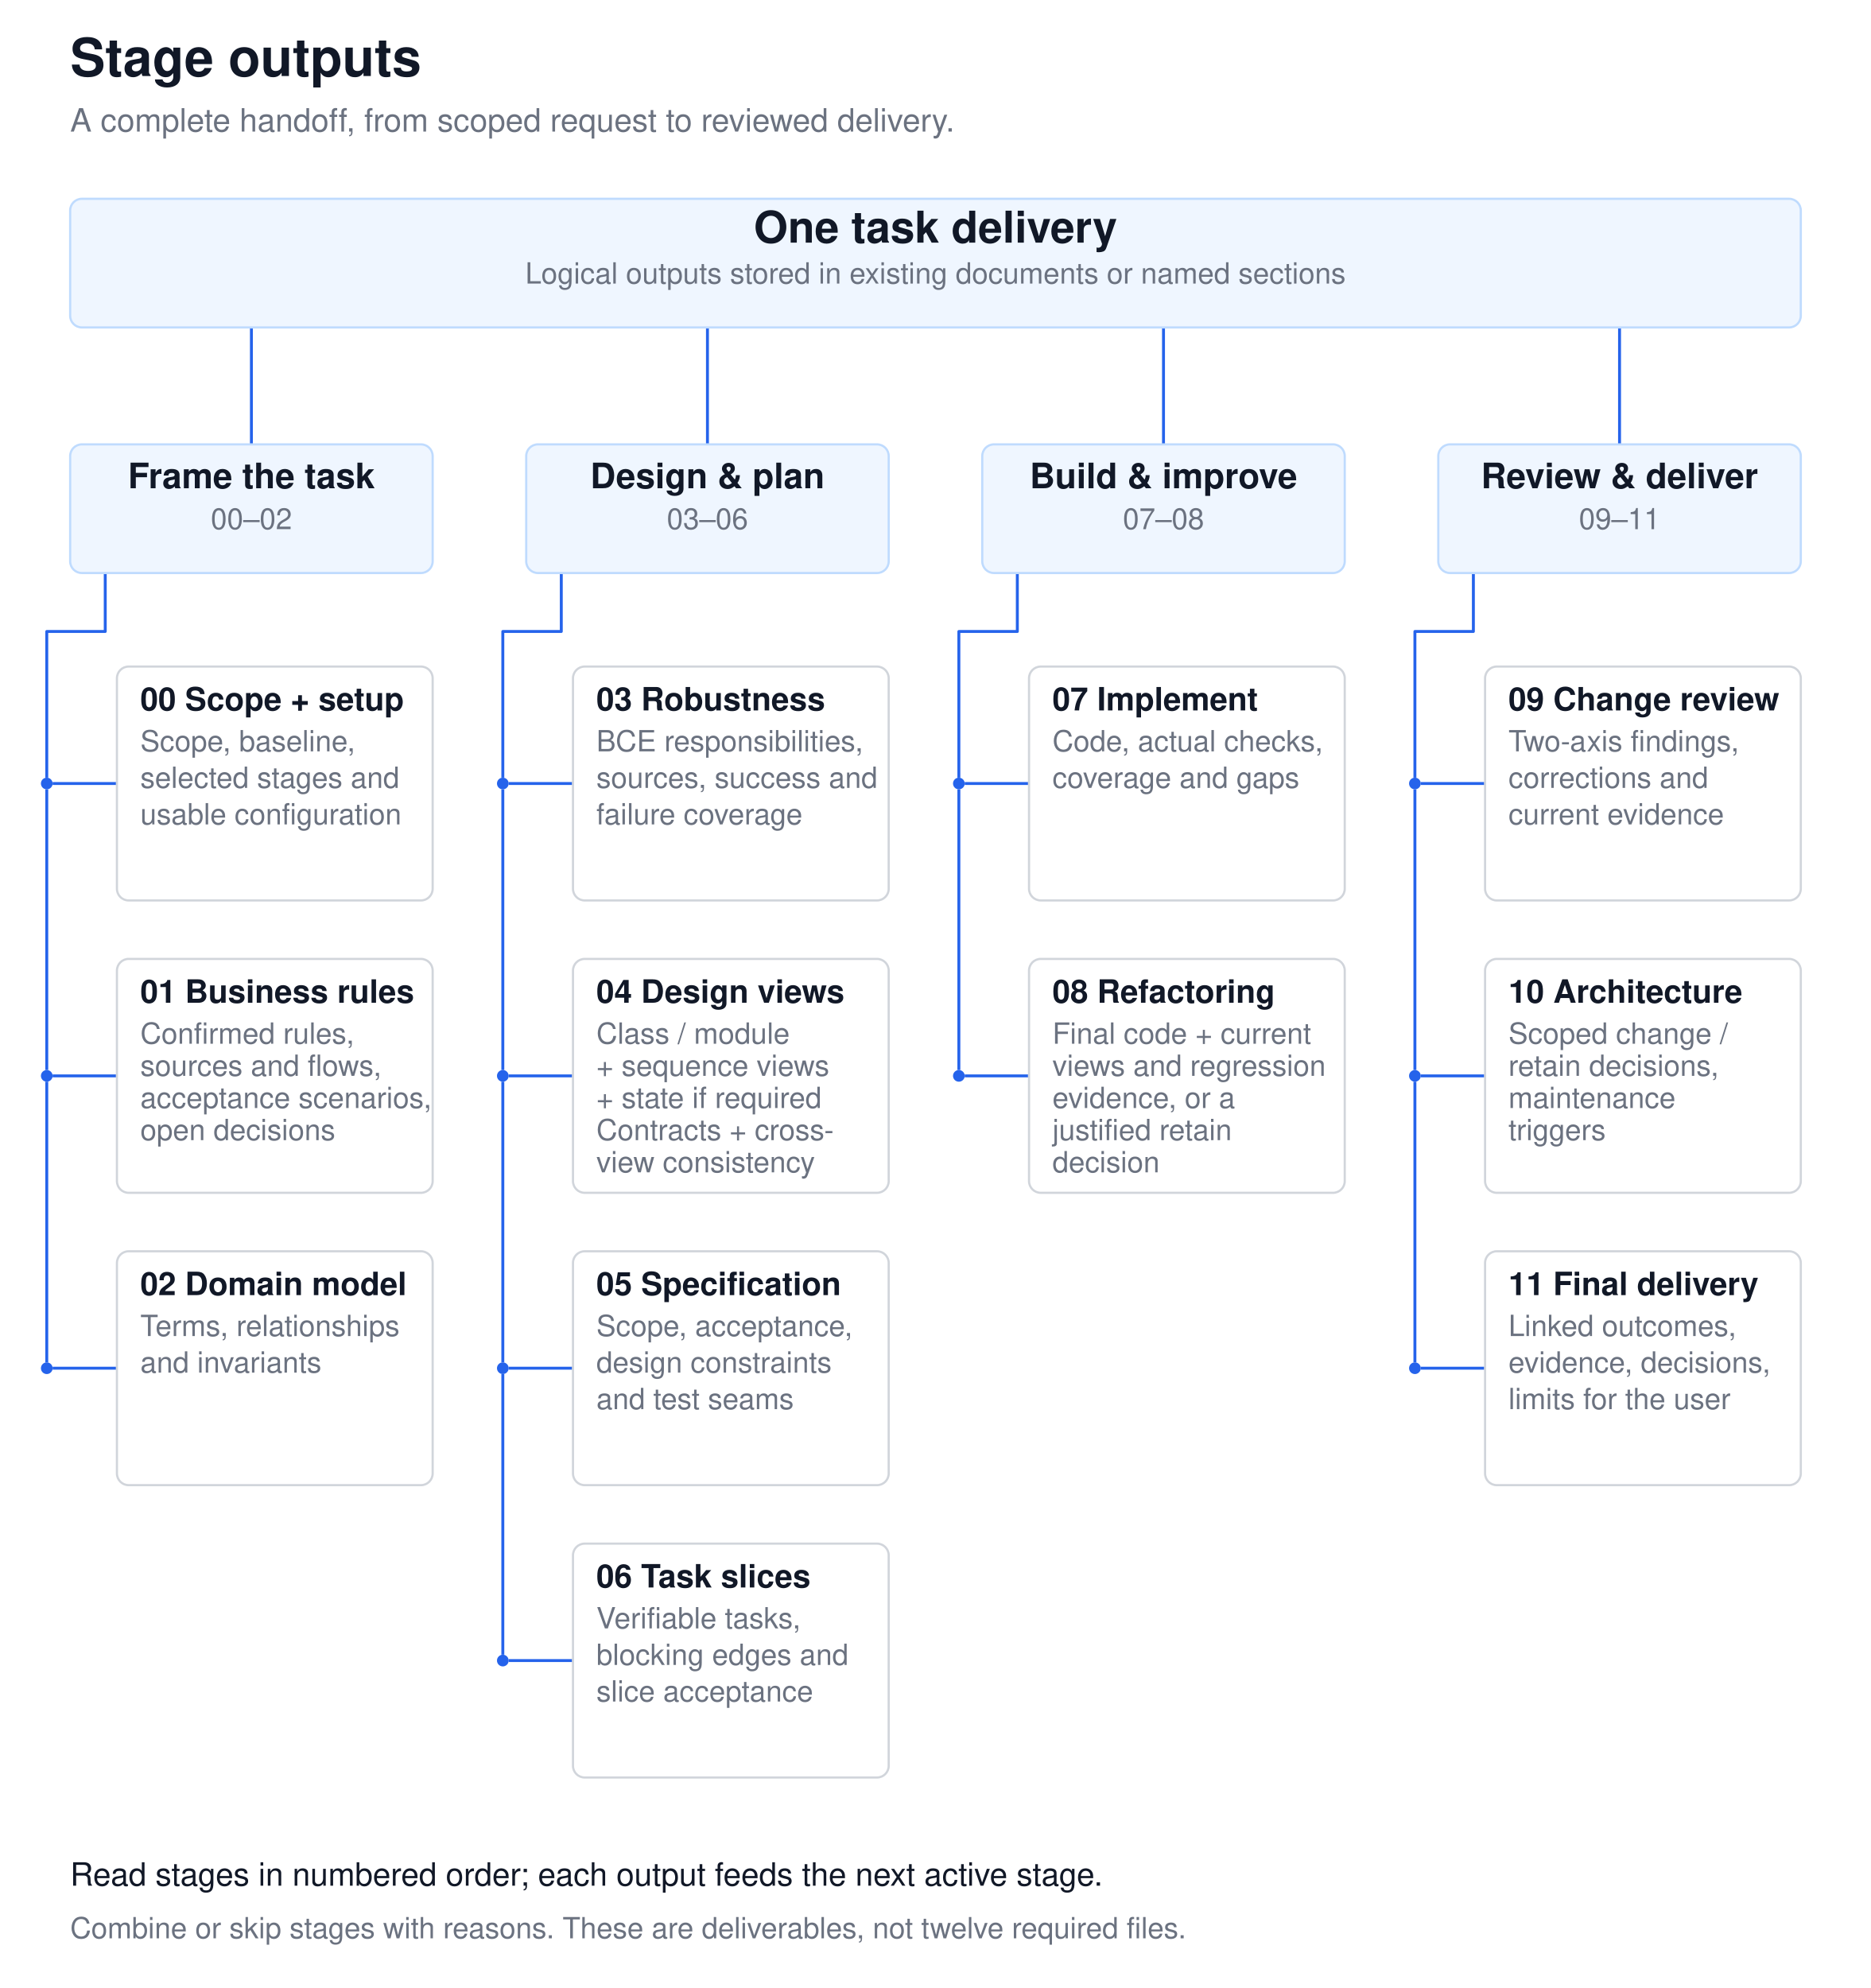
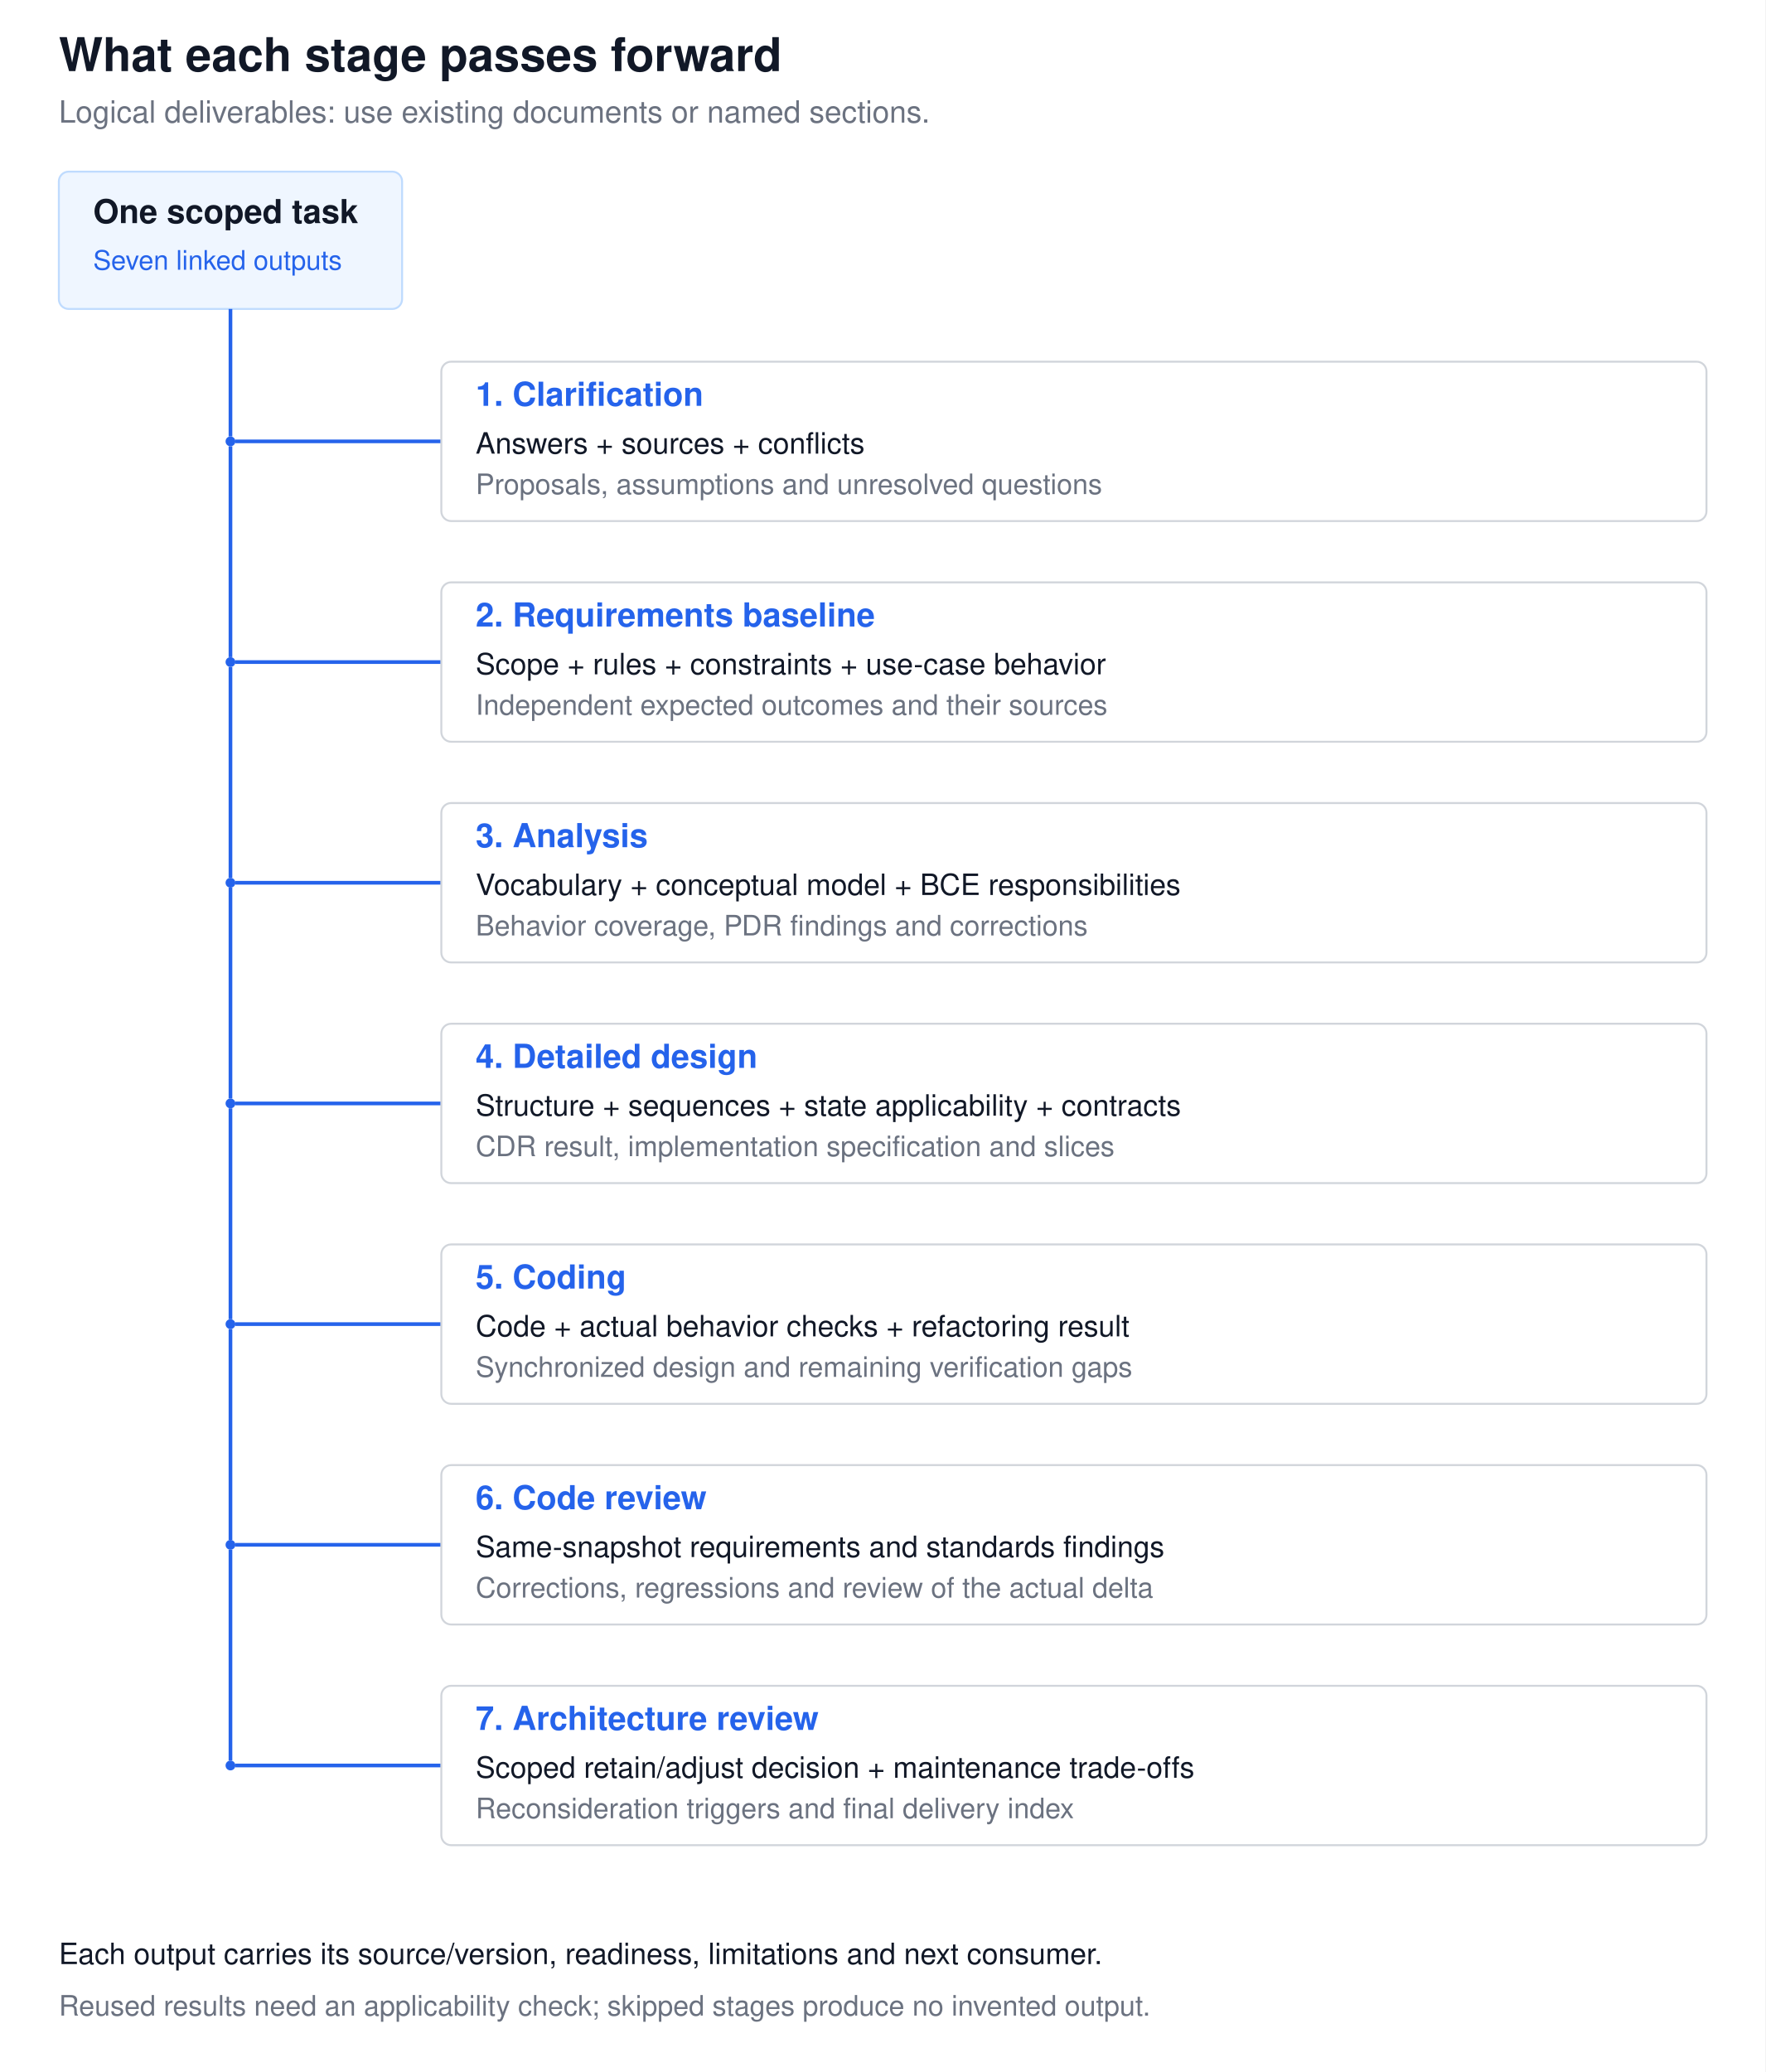
- <svg xmlns="http://www.w3.org/2000/svg" viewBox="0 0 1280 1360" width="1280" height="1360" role="img" aria-labelledby="stage-outputs-title stage-outputs-desc" data-generator="fireworks-tech-graph" data-style="1" data-quality-profile="showcase">
+ <svg xmlns="http://www.w3.org/2000/svg" viewBox="0 0 1440 1690" width="1440" height="1690" role="img" aria-labelledby="stage-outputs-title stage-outputs-desc" data-generator="fireworks-tech-graph" data-schema-version="1" data-style-id="1" data-visual-theme="Flat Icon" data-diagram-type="tree" data-semantic-profile="generic" data-semantic-valid="true" data-quality-profile="showcase">
  <style>text{font-family:"Helvetica Neue",Helvetica,Arial,sans-serif}</style>
-   <rect data-graph-role="background" width="1280" height="1360" fill="#ffffff" />
-   <path id="root-prepare" data-graph-role="edge" data-edge-id="root-prepare" data-source="delivery-root" data-target="prepare" d="M 172 224 L 172 304" fill="none" stroke="#2563eb" stroke-width="2" stroke-linejoin="round" />
-   <path id="prepare-to-branch" data-graph-role="edge" data-edge-id="prepare-to-branch" data-source="prepare" data-target="prepare-branch-00" d="M 72 392 L 72 432 L 32 432 L 32 532" fill="none" stroke="#2563eb" stroke-width="2" stroke-linejoin="round" />
-   <path id="prepare-leaf-00" data-graph-role="edge" data-edge-id="prepare-leaf-00" data-source="prepare-branch-00" data-target="stage-00" d="M 36 536 L 80 536" fill="none" stroke="#2563eb" stroke-width="2" stroke-linejoin="round" />
-   <path id="prepare-spine-01" data-graph-role="edge" data-edge-id="prepare-spine-01" data-source="prepare-branch-00" data-target="prepare-branch-01" d="M 32 540 L 32 732" fill="none" stroke="#2563eb" stroke-width="2" stroke-linejoin="round" />
-   <path id="prepare-leaf-01" data-graph-role="edge" data-edge-id="prepare-leaf-01" data-source="prepare-branch-01" data-target="stage-01" d="M 36 736 L 80 736" fill="none" stroke="#2563eb" stroke-width="2" stroke-linejoin="round" />
-   <path id="prepare-spine-02" data-graph-role="edge" data-edge-id="prepare-spine-02" data-source="prepare-branch-01" data-target="prepare-branch-02" d="M 32 740 L 32 932" fill="none" stroke="#2563eb" stroke-width="2" stroke-linejoin="round" />
-   <path id="prepare-leaf-02" data-graph-role="edge" data-edge-id="prepare-leaf-02" data-source="prepare-branch-02" data-target="stage-02" d="M 36 936 L 80 936" fill="none" stroke="#2563eb" stroke-width="2" stroke-linejoin="round" />
-   <path id="root-design" data-graph-role="edge" data-edge-id="root-design" data-source="delivery-root" data-target="design" d="M 484 224 L 484 304" fill="none" stroke="#2563eb" stroke-width="2" stroke-linejoin="round" />
-   <path id="design-to-branch" data-graph-role="edge" data-edge-id="design-to-branch" data-source="design" data-target="design-branch-03" d="M 384 392 L 384 432 L 344 432 L 344 532" fill="none" stroke="#2563eb" stroke-width="2" stroke-linejoin="round" />
-   <path id="design-leaf-03" data-graph-role="edge" data-edge-id="design-leaf-03" data-source="design-branch-03" data-target="stage-03" d="M 348 536 L 392 536" fill="none" stroke="#2563eb" stroke-width="2" stroke-linejoin="round" />
-   <path id="design-spine-04" data-graph-role="edge" data-edge-id="design-spine-04" data-source="design-branch-03" data-target="design-branch-04" d="M 344 540 L 344 732" fill="none" stroke="#2563eb" stroke-width="2" stroke-linejoin="round" />
-   <path id="design-leaf-04" data-graph-role="edge" data-edge-id="design-leaf-04" data-source="design-branch-04" data-target="stage-04" d="M 348 736 L 392 736" fill="none" stroke="#2563eb" stroke-width="2" stroke-linejoin="round" />
-   <path id="design-spine-05" data-graph-role="edge" data-edge-id="design-spine-05" data-source="design-branch-04" data-target="design-branch-05" d="M 344 740 L 344 932" fill="none" stroke="#2563eb" stroke-width="2" stroke-linejoin="round" />
-   <path id="design-leaf-05" data-graph-role="edge" data-edge-id="design-leaf-05" data-source="design-branch-05" data-target="stage-05" d="M 348 936 L 392 936" fill="none" stroke="#2563eb" stroke-width="2" stroke-linejoin="round" />
-   <path id="design-spine-06" data-graph-role="edge" data-edge-id="design-spine-06" data-source="design-branch-05" data-target="design-branch-06" d="M 344 940 L 344 1132" fill="none" stroke="#2563eb" stroke-width="2" stroke-linejoin="round" />
-   <path id="design-leaf-06" data-graph-role="edge" data-edge-id="design-leaf-06" data-source="design-branch-06" data-target="stage-06" d="M 348 1136 L 392 1136" fill="none" stroke="#2563eb" stroke-width="2" stroke-linejoin="round" />
-   <path id="root-build" data-graph-role="edge" data-edge-id="root-build" data-source="delivery-root" data-target="build" d="M 796 224 L 796 304" fill="none" stroke="#2563eb" stroke-width="2" stroke-linejoin="round" />
-   <path id="build-to-branch" data-graph-role="edge" data-edge-id="build-to-branch" data-source="build" data-target="build-branch-07" d="M 696 392 L 696 432 L 656 432 L 656 532" fill="none" stroke="#2563eb" stroke-width="2" stroke-linejoin="round" />
-   <path id="build-leaf-07" data-graph-role="edge" data-edge-id="build-leaf-07" data-source="build-branch-07" data-target="stage-07" d="M 660 536 L 704 536" fill="none" stroke="#2563eb" stroke-width="2" stroke-linejoin="round" />
-   <path id="build-spine-08" data-graph-role="edge" data-edge-id="build-spine-08" data-source="build-branch-07" data-target="build-branch-08" d="M 656 540 L 656 732" fill="none" stroke="#2563eb" stroke-width="2" stroke-linejoin="round" />
-   <path id="build-leaf-08" data-graph-role="edge" data-edge-id="build-leaf-08" data-source="build-branch-08" data-target="stage-08" d="M 660 736 L 704 736" fill="none" stroke="#2563eb" stroke-width="2" stroke-linejoin="round" />
-   <path id="root-review" data-graph-role="edge" data-edge-id="root-review" data-source="delivery-root" data-target="review" d="M 1108 224 L 1108 304" fill="none" stroke="#2563eb" stroke-width="2" stroke-linejoin="round" />
-   <path id="review-to-branch" data-graph-role="edge" data-edge-id="review-to-branch" data-source="review" data-target="review-branch-09" d="M 1008 392 L 1008 432 L 968 432 L 968 532" fill="none" stroke="#2563eb" stroke-width="2" stroke-linejoin="round" />
-   <path id="review-leaf-09" data-graph-role="edge" data-edge-id="review-leaf-09" data-source="review-branch-09" data-target="stage-09" d="M 972 536 L 1016 536" fill="none" stroke="#2563eb" stroke-width="2" stroke-linejoin="round" />
-   <path id="review-spine-10" data-graph-role="edge" data-edge-id="review-spine-10" data-source="review-branch-09" data-target="review-branch-10" d="M 968 540 L 968 732" fill="none" stroke="#2563eb" stroke-width="2" stroke-linejoin="round" />
-   <path id="review-leaf-10" data-graph-role="edge" data-edge-id="review-leaf-10" data-source="review-branch-10" data-target="stage-10" d="M 972 736 L 1016 736" fill="none" stroke="#2563eb" stroke-width="2" stroke-linejoin="round" />
-   <path id="review-spine-11" data-graph-role="edge" data-edge-id="review-spine-11" data-source="review-branch-10" data-target="review-branch-11" d="M 968 740 L 968 932" fill="none" stroke="#2563eb" stroke-width="2" stroke-linejoin="round" />
-   <path id="review-leaf-11" data-graph-role="edge" data-edge-id="review-leaf-11" data-source="review-branch-11" data-target="stage-11" d="M 972 936 L 1016 936" fill="none" stroke="#2563eb" stroke-width="2" stroke-linejoin="round" />
-   <g id="delivery-root" data-graph-role="node" data-node-id="delivery-root" data-graph-bounds="48 136 1232 224" data-full-text="One task delivery | Logical outputs stored in existing documents or named sections">
-     <rect x="48" y="136" width="1184" height="88" rx="8" fill="#eff6ff" stroke="#bfdbfe" stroke-width="1.5" />
-     <text x="640.0" y="166" font-size="30" font-weight="600" fill="#111827" text-anchor="middle">One task delivery</text>
-     <text x="640.0" y="194" font-size="20" font-weight="400" fill="#6b7280" text-anchor="middle">Logical outputs stored in existing documents or named sections</text>
+   <defs>
+     <marker id="stage-outputs-arrow" markerUnits="userSpaceOnUse" markerWidth="12" markerHeight="10" refX="12" refY="5" orient="auto">
+       <path d="M 0,0 L 12,5 L 0,10 Z" fill="#2563eb" />
+     </marker>
+   </defs>
+   <rect data-graph-role="background" x="0" y="0" width="1440" height="1690" fill="#ffffff" />
+   <text x="48" y="58" font-size="38" font-weight="600" fill="#111827">What each stage passes forward</text>
+   <text x="48" y="100" font-size="25" font-weight="400" fill="#6b7280">Logical deliverables: use existing documents or named sections.</text>
+   <g id="task-root" data-graph-role="node" data-node-id="task-root" data-semantic-role="process" data-graph-bounds="48,140,328,252">
+     <rect x="48" y="140" width="280" height="112" rx="8" fill="#eff6ff" stroke="#bfdbfe" stroke-width="1.6" />
+     <text x="76" y="182" font-size="27" font-weight="600" fill="#111827">One scoped task</text>
+     <text x="76" y="220" font-size="22" font-weight="500" fill="#2563eb">Seven linked outputs</text>
  </g>
-   <g id="prepare" data-graph-role="node" data-node-id="prepare" data-graph-bounds="48 304 296 392" data-full-text="Frame the task | 00–02">
-     <rect x="48" y="304" width="248" height="88" rx="8" fill="#eff6ff" stroke="#bfdbfe" stroke-width="1.5" />
-     <text x="172.0" y="334" font-size="24" font-weight="600" fill="#111827" text-anchor="middle">Frame the task</text>
-     <text x="172.0" y="362" font-size="20" font-weight="400" fill="#6b7280" text-anchor="middle">00–02</text>
+   <g id="junction-1" data-graph-role="node" data-node-id="junction-1" data-semantic-role="junction" data-graph-bounds="184,356,192,364">
+     <circle cx="188" cy="360" r="4" fill="#2563eb" />
  </g>
-   <circle id="prepare-branch-00" data-graph-role="node" data-node-id="prepare-branch-00" data-graph-bounds="28 532 36 540" cx="32" cy="536" r="4" fill="#2563eb" />
-   <g id="stage-00" data-graph-role="node" data-node-id="stage-00" data-graph-bounds="80 456 296 616" data-full-text="00 Scope + setup | Scope, baseline, | selected stages and | usable configuration">
-     <rect x="80" y="456" width="216" height="160" rx="8" fill="#ffffff" stroke="#d1d5db" stroke-width="1.5" />
-     <text x="96" y="486" font-size="22" font-weight="600" fill="#111827" text-anchor="start">00 Scope + setup</text>
-     <text x="96" y="514" font-size="20" font-weight="400" fill="#6b7280" text-anchor="start">Scope, baseline,</text>
-     <text x="96" y="539" font-size="20" font-weight="400" fill="#6b7280" text-anchor="start">selected stages and</text>
-     <text x="96" y="564" font-size="20" font-weight="400" fill="#6b7280" text-anchor="start">usable configuration</text>
+   <path id="root-spine" data-graph-role="edge" data-edge-id="root-spine" data-source="task-root" data-target="junction-1" data-edge-kind="flow" data-flow="handoff" d="M 188,252 L 188,356" fill="none" stroke="#2563eb" stroke-width="3" stroke-linejoin="round" />
+   <path id="branch-1" data-graph-role="edge" data-edge-id="branch-1" data-source="junction-1" data-target="output-1" data-edge-kind="flow" data-flow="handoff" d="M 192,360 L 360,360" fill="none" stroke="#2563eb" stroke-width="3" stroke-linejoin="round" />
+   <g id="output-1" data-graph-role="node" data-node-id="output-1" data-semantic-role="process" data-graph-bounds="360,295,1392,425">
+     <rect x="360" y="295" width="1032" height="130" rx="8" fill="#ffffff" stroke="#d1d5db" stroke-width="1.6" />
+     <text x="388" y="331" font-size="27" font-weight="600" fill="#2563eb">1. Clarification</text>
+     <text x="388" y="370" font-size="24" font-weight="500" fill="#111827">Answers + sources + conflicts</text>
+     <text x="388" y="403" font-size="23" font-weight="400" fill="#6b7280">Proposals, assumptions and unresolved questions</text>
  </g>
-   <circle id="prepare-branch-01" data-graph-role="node" data-node-id="prepare-branch-01" data-graph-bounds="28 732 36 740" cx="32" cy="736" r="4" fill="#2563eb" />
-   <g id="stage-01" data-graph-role="node" data-node-id="stage-01" data-graph-bounds="80 656 296 816" data-full-text="01 Business rules | Confirmed rules, | sources and flows, | acceptance scenarios, | open decisions">
-     <rect x="80" y="656" width="216" height="160" rx="8" fill="#ffffff" stroke="#d1d5db" stroke-width="1.5" />
-     <text x="96" y="686" font-size="22" font-weight="600" fill="#111827" text-anchor="start">01 Business rules</text>
-     <text x="96" y="714" font-size="20" font-weight="400" fill="#6b7280" text-anchor="start">Confirmed rules,</text>
-     <text x="96" y="736" font-size="20" font-weight="400" fill="#6b7280" text-anchor="start">sources and flows,</text>
-     <text x="96" y="758" font-size="20" font-weight="400" fill="#6b7280" text-anchor="start">acceptance scenarios,</text>
-     <text x="96" y="780" font-size="20" font-weight="400" fill="#6b7280" text-anchor="start">open decisions</text>
+   <g id="junction-2" data-graph-role="node" data-node-id="junction-2" data-semantic-role="junction" data-graph-bounds="184,536,192,544">
+     <circle cx="188" cy="540" r="4" fill="#2563eb" />
  </g>
-   <circle id="prepare-branch-02" data-graph-role="node" data-node-id="prepare-branch-02" data-graph-bounds="28 932 36 940" cx="32" cy="936" r="4" fill="#2563eb" />
-   <g id="stage-02" data-graph-role="node" data-node-id="stage-02" data-graph-bounds="80 856 296 1016" data-full-text="02 Domain model | Terms, relationships | and invariants">
-     <rect x="80" y="856" width="216" height="160" rx="8" fill="#ffffff" stroke="#d1d5db" stroke-width="1.5" />
-     <text x="96" y="886" font-size="22" font-weight="600" fill="#111827" text-anchor="start">02 Domain model</text>
-     <text x="96" y="914" font-size="20" font-weight="400" fill="#6b7280" text-anchor="start">Terms, relationships</text>
-     <text x="96" y="939" font-size="20" font-weight="400" fill="#6b7280" text-anchor="start">and invariants</text>
+   <path id="spine-2" data-graph-role="edge" data-edge-id="spine-2" data-source="junction-1" data-target="junction-2" data-edge-kind="flow" data-flow="handoff" d="M 188,364 L 188,536" fill="none" stroke="#2563eb" stroke-width="3" stroke-linejoin="round" />
+   <path id="branch-2" data-graph-role="edge" data-edge-id="branch-2" data-source="junction-2" data-target="output-2" data-edge-kind="flow" data-flow="handoff" d="M 192,540 L 360,540" fill="none" stroke="#2563eb" stroke-width="3" stroke-linejoin="round" />
+   <g id="output-2" data-graph-role="node" data-node-id="output-2" data-semantic-role="process" data-graph-bounds="360,475,1392,605">
+     <rect x="360" y="475" width="1032" height="130" rx="8" fill="#ffffff" stroke="#d1d5db" stroke-width="1.6" />
+     <text x="388" y="511" font-size="27" font-weight="600" fill="#2563eb">2. Requirements baseline</text>
+     <text x="388" y="550" font-size="24" font-weight="500" fill="#111827">Scope + rules + constraints + use-case behavior</text>
+     <text x="388" y="583" font-size="23" font-weight="400" fill="#6b7280">Independent expected outcomes and their sources</text>
  </g>
-   <g id="design" data-graph-role="node" data-node-id="design" data-graph-bounds="360 304 608 392" data-full-text="Design &amp; plan | 03–06">
-     <rect x="360" y="304" width="248" height="88" rx="8" fill="#eff6ff" stroke="#bfdbfe" stroke-width="1.5" />
-     <text x="484.0" y="334" font-size="24" font-weight="600" fill="#111827" text-anchor="middle">Design &amp; plan</text>
-     <text x="484.0" y="362" font-size="20" font-weight="400" fill="#6b7280" text-anchor="middle">03–06</text>
+   <g id="junction-3" data-graph-role="node" data-node-id="junction-3" data-semantic-role="junction" data-graph-bounds="184,716,192,724">
+     <circle cx="188" cy="720" r="4" fill="#2563eb" />
  </g>
-   <circle id="design-branch-03" data-graph-role="node" data-node-id="design-branch-03" data-graph-bounds="340 532 348 540" cx="344" cy="536" r="4" fill="#2563eb" />
-   <g id="stage-03" data-graph-role="node" data-node-id="stage-03" data-graph-bounds="392 456 608 616" data-full-text="03 Robustness | BCE responsibilities, | sources, success and | failure coverage">
-     <rect x="392" y="456" width="216" height="160" rx="8" fill="#ffffff" stroke="#d1d5db" stroke-width="1.5" />
-     <text x="408" y="486" font-size="22" font-weight="600" fill="#111827" text-anchor="start">03 Robustness</text>
-     <text x="408" y="514" font-size="20" font-weight="400" fill="#6b7280" text-anchor="start">BCE responsibilities,</text>
-     <text x="408" y="539" font-size="20" font-weight="400" fill="#6b7280" text-anchor="start">sources, success and</text>
-     <text x="408" y="564" font-size="20" font-weight="400" fill="#6b7280" text-anchor="start">failure coverage</text>
+   <path id="spine-3" data-graph-role="edge" data-edge-id="spine-3" data-source="junction-2" data-target="junction-3" data-edge-kind="flow" data-flow="handoff" d="M 188,544 L 188,716" fill="none" stroke="#2563eb" stroke-width="3" stroke-linejoin="round" />
+   <path id="branch-3" data-graph-role="edge" data-edge-id="branch-3" data-source="junction-3" data-target="output-3" data-edge-kind="flow" data-flow="handoff" d="M 192,720 L 360,720" fill="none" stroke="#2563eb" stroke-width="3" stroke-linejoin="round" />
+   <g id="output-3" data-graph-role="node" data-node-id="output-3" data-semantic-role="process" data-graph-bounds="360,655,1392,785">
+     <rect x="360" y="655" width="1032" height="130" rx="8" fill="#ffffff" stroke="#d1d5db" stroke-width="1.6" />
+     <text x="388" y="691" font-size="27" font-weight="600" fill="#2563eb">3. Analysis</text>
+     <text x="388" y="730" font-size="24" font-weight="500" fill="#111827">Vocabulary + conceptual model + BCE responsibilities</text>
+     <text x="388" y="763" font-size="23" font-weight="400" fill="#6b7280">Behavior coverage, PDR findings and corrections</text>
  </g>
-   <circle id="design-branch-04" data-graph-role="node" data-node-id="design-branch-04" data-graph-bounds="340 732 348 740" cx="344" cy="736" r="4" fill="#2563eb" />
-   <g id="stage-04" data-graph-role="node" data-node-id="stage-04" data-graph-bounds="392 656 608 816" data-full-text="04 Design views | Class / module | + sequence views | + state if required | Contracts + cross- | view consistency">
-     <rect x="392" y="656" width="216" height="160" rx="8" fill="#ffffff" stroke="#d1d5db" stroke-width="1.5" />
-     <text x="408" y="686" font-size="22" font-weight="600" fill="#111827" text-anchor="start">04 Design views</text>
-     <text x="408" y="714" font-size="20" font-weight="400" fill="#6b7280" text-anchor="start">Class / module</text>
-     <text x="408" y="736" font-size="20" font-weight="400" fill="#6b7280" text-anchor="start">+ sequence views</text>
-     <text x="408" y="758" font-size="20" font-weight="400" fill="#6b7280" text-anchor="start">+ state if required</text>
-     <text x="408" y="780" font-size="20" font-weight="400" fill="#6b7280" text-anchor="start">Contracts + cross-</text>
-     <text x="408" y="802" font-size="20" font-weight="400" fill="#6b7280" text-anchor="start">view consistency</text>
+   <g id="junction-4" data-graph-role="node" data-node-id="junction-4" data-semantic-role="junction" data-graph-bounds="184,896,192,904">
+     <circle cx="188" cy="900" r="4" fill="#2563eb" />
  </g>
-   <circle id="design-branch-05" data-graph-role="node" data-node-id="design-branch-05" data-graph-bounds="340 932 348 940" cx="344" cy="936" r="4" fill="#2563eb" />
-   <g id="stage-05" data-graph-role="node" data-node-id="stage-05" data-graph-bounds="392 856 608 1016" data-full-text="05 Specification | Scope, acceptance, | design constraints | and test seams">
-     <rect x="392" y="856" width="216" height="160" rx="8" fill="#ffffff" stroke="#d1d5db" stroke-width="1.5" />
-     <text x="408" y="886" font-size="22" font-weight="600" fill="#111827" text-anchor="start">05 Specification</text>
-     <text x="408" y="914" font-size="20" font-weight="400" fill="#6b7280" text-anchor="start">Scope, acceptance,</text>
-     <text x="408" y="939" font-size="20" font-weight="400" fill="#6b7280" text-anchor="start">design constraints</text>
-     <text x="408" y="964" font-size="20" font-weight="400" fill="#6b7280" text-anchor="start">and test seams</text>
+   <path id="spine-4" data-graph-role="edge" data-edge-id="spine-4" data-source="junction-3" data-target="junction-4" data-edge-kind="flow" data-flow="handoff" d="M 188,724 L 188,896" fill="none" stroke="#2563eb" stroke-width="3" stroke-linejoin="round" />
+   <path id="branch-4" data-graph-role="edge" data-edge-id="branch-4" data-source="junction-4" data-target="output-4" data-edge-kind="flow" data-flow="handoff" d="M 192,900 L 360,900" fill="none" stroke="#2563eb" stroke-width="3" stroke-linejoin="round" />
+   <g id="output-4" data-graph-role="node" data-node-id="output-4" data-semantic-role="process" data-graph-bounds="360,835,1392,965">
+     <rect x="360" y="835" width="1032" height="130" rx="8" fill="#ffffff" stroke="#d1d5db" stroke-width="1.6" />
+     <text x="388" y="871" font-size="27" font-weight="600" fill="#2563eb">4. Detailed design</text>
+     <text x="388" y="910" font-size="24" font-weight="500" fill="#111827">Structure + sequences + state applicability + contracts</text>
+     <text x="388" y="943" font-size="23" font-weight="400" fill="#6b7280">CDR result, implementation specification and slices</text>
  </g>
-   <circle id="design-branch-06" data-graph-role="node" data-node-id="design-branch-06" data-graph-bounds="340 1132 348 1140" cx="344" cy="1136" r="4" fill="#2563eb" />
-   <g id="stage-06" data-graph-role="node" data-node-id="stage-06" data-graph-bounds="392 1056 608 1216" data-full-text="06 Task slices | Verifiable tasks, | blocking edges and | slice acceptance">
-     <rect x="392" y="1056" width="216" height="160" rx="8" fill="#ffffff" stroke="#d1d5db" stroke-width="1.5" />
-     <text x="408" y="1086" font-size="22" font-weight="600" fill="#111827" text-anchor="start">06 Task slices</text>
-     <text x="408" y="1114" font-size="20" font-weight="400" fill="#6b7280" text-anchor="start">Verifiable tasks,</text>
-     <text x="408" y="1139" font-size="20" font-weight="400" fill="#6b7280" text-anchor="start">blocking edges and</text>
-     <text x="408" y="1164" font-size="20" font-weight="400" fill="#6b7280" text-anchor="start">slice acceptance</text>
+   <g id="junction-5" data-graph-role="node" data-node-id="junction-5" data-semantic-role="junction" data-graph-bounds="184,1076,192,1084">
+     <circle cx="188" cy="1080" r="4" fill="#2563eb" />
  </g>
-   <g id="build" data-graph-role="node" data-node-id="build" data-graph-bounds="672 304 920 392" data-full-text="Build &amp; improve | 07–08">
-     <rect x="672" y="304" width="248" height="88" rx="8" fill="#eff6ff" stroke="#bfdbfe" stroke-width="1.5" />
-     <text x="796.0" y="334" font-size="24" font-weight="600" fill="#111827" text-anchor="middle">Build &amp; improve</text>
-     <text x="796.0" y="362" font-size="20" font-weight="400" fill="#6b7280" text-anchor="middle">07–08</text>
+   <path id="spine-5" data-graph-role="edge" data-edge-id="spine-5" data-source="junction-4" data-target="junction-5" data-edge-kind="flow" data-flow="handoff" d="M 188,904 L 188,1076" fill="none" stroke="#2563eb" stroke-width="3" stroke-linejoin="round" />
+   <path id="branch-5" data-graph-role="edge" data-edge-id="branch-5" data-source="junction-5" data-target="output-5" data-edge-kind="flow" data-flow="handoff" d="M 192,1080 L 360,1080" fill="none" stroke="#2563eb" stroke-width="3" stroke-linejoin="round" />
+   <g id="output-5" data-graph-role="node" data-node-id="output-5" data-semantic-role="process" data-graph-bounds="360,1015,1392,1145">
+     <rect x="360" y="1015" width="1032" height="130" rx="8" fill="#ffffff" stroke="#d1d5db" stroke-width="1.6" />
+     <text x="388" y="1051" font-size="27" font-weight="600" fill="#2563eb">5. Coding</text>
+     <text x="388" y="1090" font-size="24" font-weight="500" fill="#111827">Code + actual behavior checks + refactoring result</text>
+     <text x="388" y="1123" font-size="23" font-weight="400" fill="#6b7280">Synchronized design and remaining verification gaps</text>
  </g>
-   <circle id="build-branch-07" data-graph-role="node" data-node-id="build-branch-07" data-graph-bounds="652 532 660 540" cx="656" cy="536" r="4" fill="#2563eb" />
-   <g id="stage-07" data-graph-role="node" data-node-id="stage-07" data-graph-bounds="704 456 920 616" data-full-text="07 Implement | Code, actual checks, | coverage and gaps">
-     <rect x="704" y="456" width="216" height="160" rx="8" fill="#ffffff" stroke="#d1d5db" stroke-width="1.5" />
-     <text x="720" y="486" font-size="22" font-weight="600" fill="#111827" text-anchor="start">07 Implement</text>
-     <text x="720" y="514" font-size="20" font-weight="400" fill="#6b7280" text-anchor="start">Code, actual checks,</text>
-     <text x="720" y="539" font-size="20" font-weight="400" fill="#6b7280" text-anchor="start">coverage and gaps</text>
+   <g id="junction-6" data-graph-role="node" data-node-id="junction-6" data-semantic-role="junction" data-graph-bounds="184,1256,192,1264">
+     <circle cx="188" cy="1260" r="4" fill="#2563eb" />
  </g>
-   <circle id="build-branch-08" data-graph-role="node" data-node-id="build-branch-08" data-graph-bounds="652 732 660 740" cx="656" cy="736" r="4" fill="#2563eb" />
-   <g id="stage-08" data-graph-role="node" data-node-id="stage-08" data-graph-bounds="704 656 920 816" data-full-text="08 Refactoring | Final code + current | views and regression | evidence, or a | justified retain | decision">
-     <rect x="704" y="656" width="216" height="160" rx="8" fill="#ffffff" stroke="#d1d5db" stroke-width="1.5" />
-     <text x="720" y="686" font-size="22" font-weight="600" fill="#111827" text-anchor="start">08 Refactoring</text>
-     <text x="720" y="714" font-size="20" font-weight="400" fill="#6b7280" text-anchor="start">Final code + current</text>
-     <text x="720" y="736" font-size="20" font-weight="400" fill="#6b7280" text-anchor="start">views and regression</text>
-     <text x="720" y="758" font-size="20" font-weight="400" fill="#6b7280" text-anchor="start">evidence, or a</text>
-     <text x="720" y="780" font-size="20" font-weight="400" fill="#6b7280" text-anchor="start">justified retain</text>
-     <text x="720" y="802" font-size="20" font-weight="400" fill="#6b7280" text-anchor="start">decision</text>
+   <path id="spine-6" data-graph-role="edge" data-edge-id="spine-6" data-source="junction-5" data-target="junction-6" data-edge-kind="flow" data-flow="handoff" d="M 188,1084 L 188,1256" fill="none" stroke="#2563eb" stroke-width="3" stroke-linejoin="round" />
+   <path id="branch-6" data-graph-role="edge" data-edge-id="branch-6" data-source="junction-6" data-target="output-6" data-edge-kind="flow" data-flow="handoff" d="M 192,1260 L 360,1260" fill="none" stroke="#2563eb" stroke-width="3" stroke-linejoin="round" />
+   <g id="output-6" data-graph-role="node" data-node-id="output-6" data-semantic-role="process" data-graph-bounds="360,1195,1392,1325">
+     <rect x="360" y="1195" width="1032" height="130" rx="8" fill="#ffffff" stroke="#d1d5db" stroke-width="1.6" />
+     <text x="388" y="1231" font-size="27" font-weight="600" fill="#2563eb">6. Code review</text>
+     <text x="388" y="1270" font-size="24" font-weight="500" fill="#111827">Same-snapshot requirements and standards findings</text>
+     <text x="388" y="1303" font-size="23" font-weight="400" fill="#6b7280">Corrections, regressions and review of the actual delta</text>
  </g>
-   <g id="review" data-graph-role="node" data-node-id="review" data-graph-bounds="984 304 1232 392" data-full-text="Review &amp; deliver | 09–11">
-     <rect x="984" y="304" width="248" height="88" rx="8" fill="#eff6ff" stroke="#bfdbfe" stroke-width="1.5" />
-     <text x="1108.0" y="334" font-size="24" font-weight="600" fill="#111827" text-anchor="middle">Review &amp; deliver</text>
-     <text x="1108.0" y="362" font-size="20" font-weight="400" fill="#6b7280" text-anchor="middle">09–11</text>
+   <g id="junction-7" data-graph-role="node" data-node-id="junction-7" data-semantic-role="junction" data-graph-bounds="184,1436,192,1444">
+     <circle cx="188" cy="1440" r="4" fill="#2563eb" />
  </g>
-   <circle id="review-branch-09" data-graph-role="node" data-node-id="review-branch-09" data-graph-bounds="964 532 972 540" cx="968" cy="536" r="4" fill="#2563eb" />
-   <g id="stage-09" data-graph-role="node" data-node-id="stage-09" data-graph-bounds="1016 456 1232 616" data-full-text="09 Change review | Two-axis findings, | corrections and | current evidence">
-     <rect x="1016" y="456" width="216" height="160" rx="8" fill="#ffffff" stroke="#d1d5db" stroke-width="1.5" />
-     <text x="1032" y="486" font-size="22" font-weight="600" fill="#111827" text-anchor="start">09 Change review</text>
-     <text x="1032" y="514" font-size="20" font-weight="400" fill="#6b7280" text-anchor="start">Two-axis findings,</text>
-     <text x="1032" y="539" font-size="20" font-weight="400" fill="#6b7280" text-anchor="start">corrections and</text>
-     <text x="1032" y="564" font-size="20" font-weight="400" fill="#6b7280" text-anchor="start">current evidence</text>
+   <path id="spine-7" data-graph-role="edge" data-edge-id="spine-7" data-source="junction-6" data-target="junction-7" data-edge-kind="flow" data-flow="handoff" d="M 188,1264 L 188,1436" fill="none" stroke="#2563eb" stroke-width="3" stroke-linejoin="round" />
+   <path id="branch-7" data-graph-role="edge" data-edge-id="branch-7" data-source="junction-7" data-target="output-7" data-edge-kind="flow" data-flow="handoff" d="M 192,1440 L 360,1440" fill="none" stroke="#2563eb" stroke-width="3" stroke-linejoin="round" />
+   <g id="output-7" data-graph-role="node" data-node-id="output-7" data-semantic-role="process" data-graph-bounds="360,1375,1392,1505">
+     <rect x="360" y="1375" width="1032" height="130" rx="8" fill="#ffffff" stroke="#d1d5db" stroke-width="1.6" />
+     <text x="388" y="1411" font-size="27" font-weight="600" fill="#2563eb">7. Architecture review</text>
+     <text x="388" y="1450" font-size="24" font-weight="500" fill="#111827">Scoped retain/adjust decision + maintenance trade-offs</text>
+     <text x="388" y="1483" font-size="23" font-weight="400" fill="#6b7280">Reconsideration triggers and final delivery index</text>
  </g>
-   <circle id="review-branch-10" data-graph-role="node" data-node-id="review-branch-10" data-graph-bounds="964 732 972 740" cx="968" cy="736" r="4" fill="#2563eb" />
-   <g id="stage-10" data-graph-role="node" data-node-id="stage-10" data-graph-bounds="1016 656 1232 816" data-full-text="10 Architecture | Scoped change / | retain decisions, | maintenance | triggers">
-     <rect x="1016" y="656" width="216" height="160" rx="8" fill="#ffffff" stroke="#d1d5db" stroke-width="1.5" />
-     <text x="1032" y="686" font-size="22" font-weight="600" fill="#111827" text-anchor="start">10 Architecture</text>
-     <text x="1032" y="714" font-size="20" font-weight="400" fill="#6b7280" text-anchor="start">Scoped change /</text>
-     <text x="1032" y="736" font-size="20" font-weight="400" fill="#6b7280" text-anchor="start">retain decisions,</text>
-     <text x="1032" y="758" font-size="20" font-weight="400" fill="#6b7280" text-anchor="start">maintenance</text>
-     <text x="1032" y="780" font-size="20" font-weight="400" fill="#6b7280" text-anchor="start">triggers</text>
-   </g>
-   <circle id="review-branch-11" data-graph-role="node" data-node-id="review-branch-11" data-graph-bounds="964 932 972 940" cx="968" cy="936" r="4" fill="#2563eb" />
-   <g id="stage-11" data-graph-role="node" data-node-id="stage-11" data-graph-bounds="1016 856 1232 1016" data-full-text="11 Final delivery | Linked outcomes, | evidence, decisions, | limits for the user">
-     <rect x="1016" y="856" width="216" height="160" rx="8" fill="#ffffff" stroke="#d1d5db" stroke-width="1.5" />
-     <text x="1032" y="886" font-size="22" font-weight="600" fill="#111827" text-anchor="start">11 Final delivery</text>
-     <text x="1032" y="914" font-size="20" font-weight="400" fill="#6b7280" text-anchor="start">Linked outcomes,</text>
-     <text x="1032" y="939" font-size="20" font-weight="400" fill="#6b7280" text-anchor="start">evidence, decisions,</text>
-     <text x="1032" y="964" font-size="20" font-weight="400" fill="#6b7280" text-anchor="start">limits for the user</text>
-   </g>
-   <text x="48" y="52" font-size="36" font-weight="600" fill="#111827" text-anchor="start" data-graph-role="label">Stage outputs</text>
-   <text x="48" y="90" font-size="22" font-weight="400" fill="#6b7280" text-anchor="start" data-graph-role="label">A complete handoff, from scoped request to reviewed delivery.</text>
-   <text x="48" y="1290" font-size="22" font-weight="400" fill="#111827" text-anchor="start" data-graph-role="label">Read stages in numbered order; each output feeds the next active stage.</text>
-   <text x="48" y="1326" font-size="20" font-weight="400" fill="#6b7280" text-anchor="start" data-graph-role="label">Combine or skip stages with reasons. These are deliverables, not twelve required files.</text>
+   <text x="48" y="1602" font-size="24" font-weight="500" fill="#111827">Each output carries its source/version, readiness, limitations and next consumer.</text>
+   <text x="48" y="1644" font-size="23" font-weight="400" fill="#6b7280">Reused results need an applicability check; skipped stages produce no invented output.</text>
</svg>
